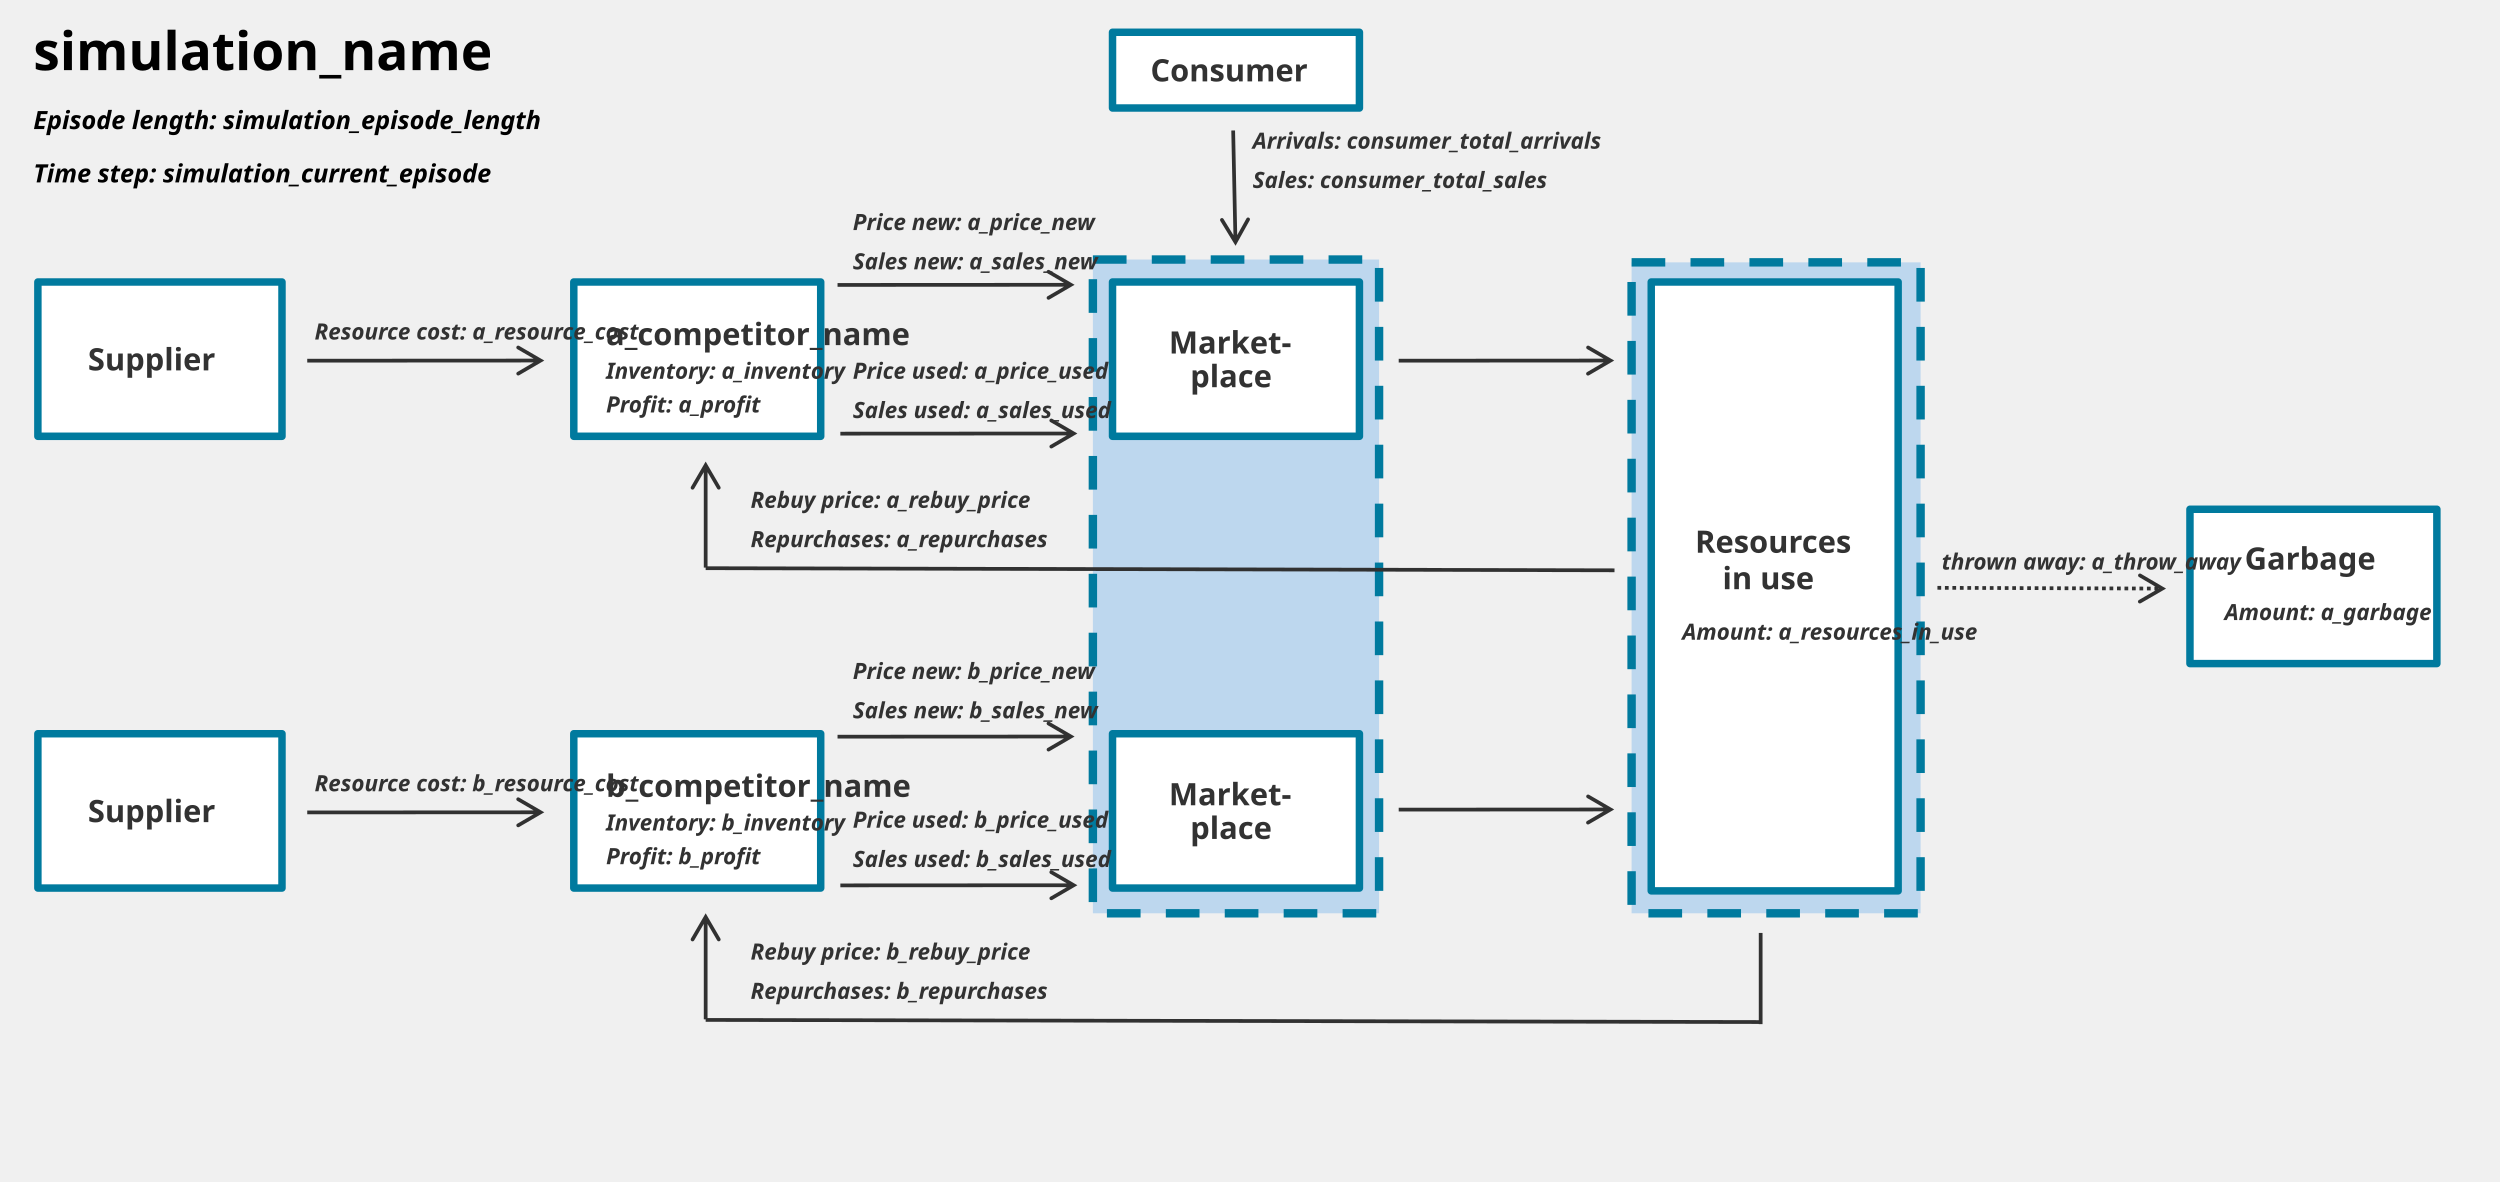
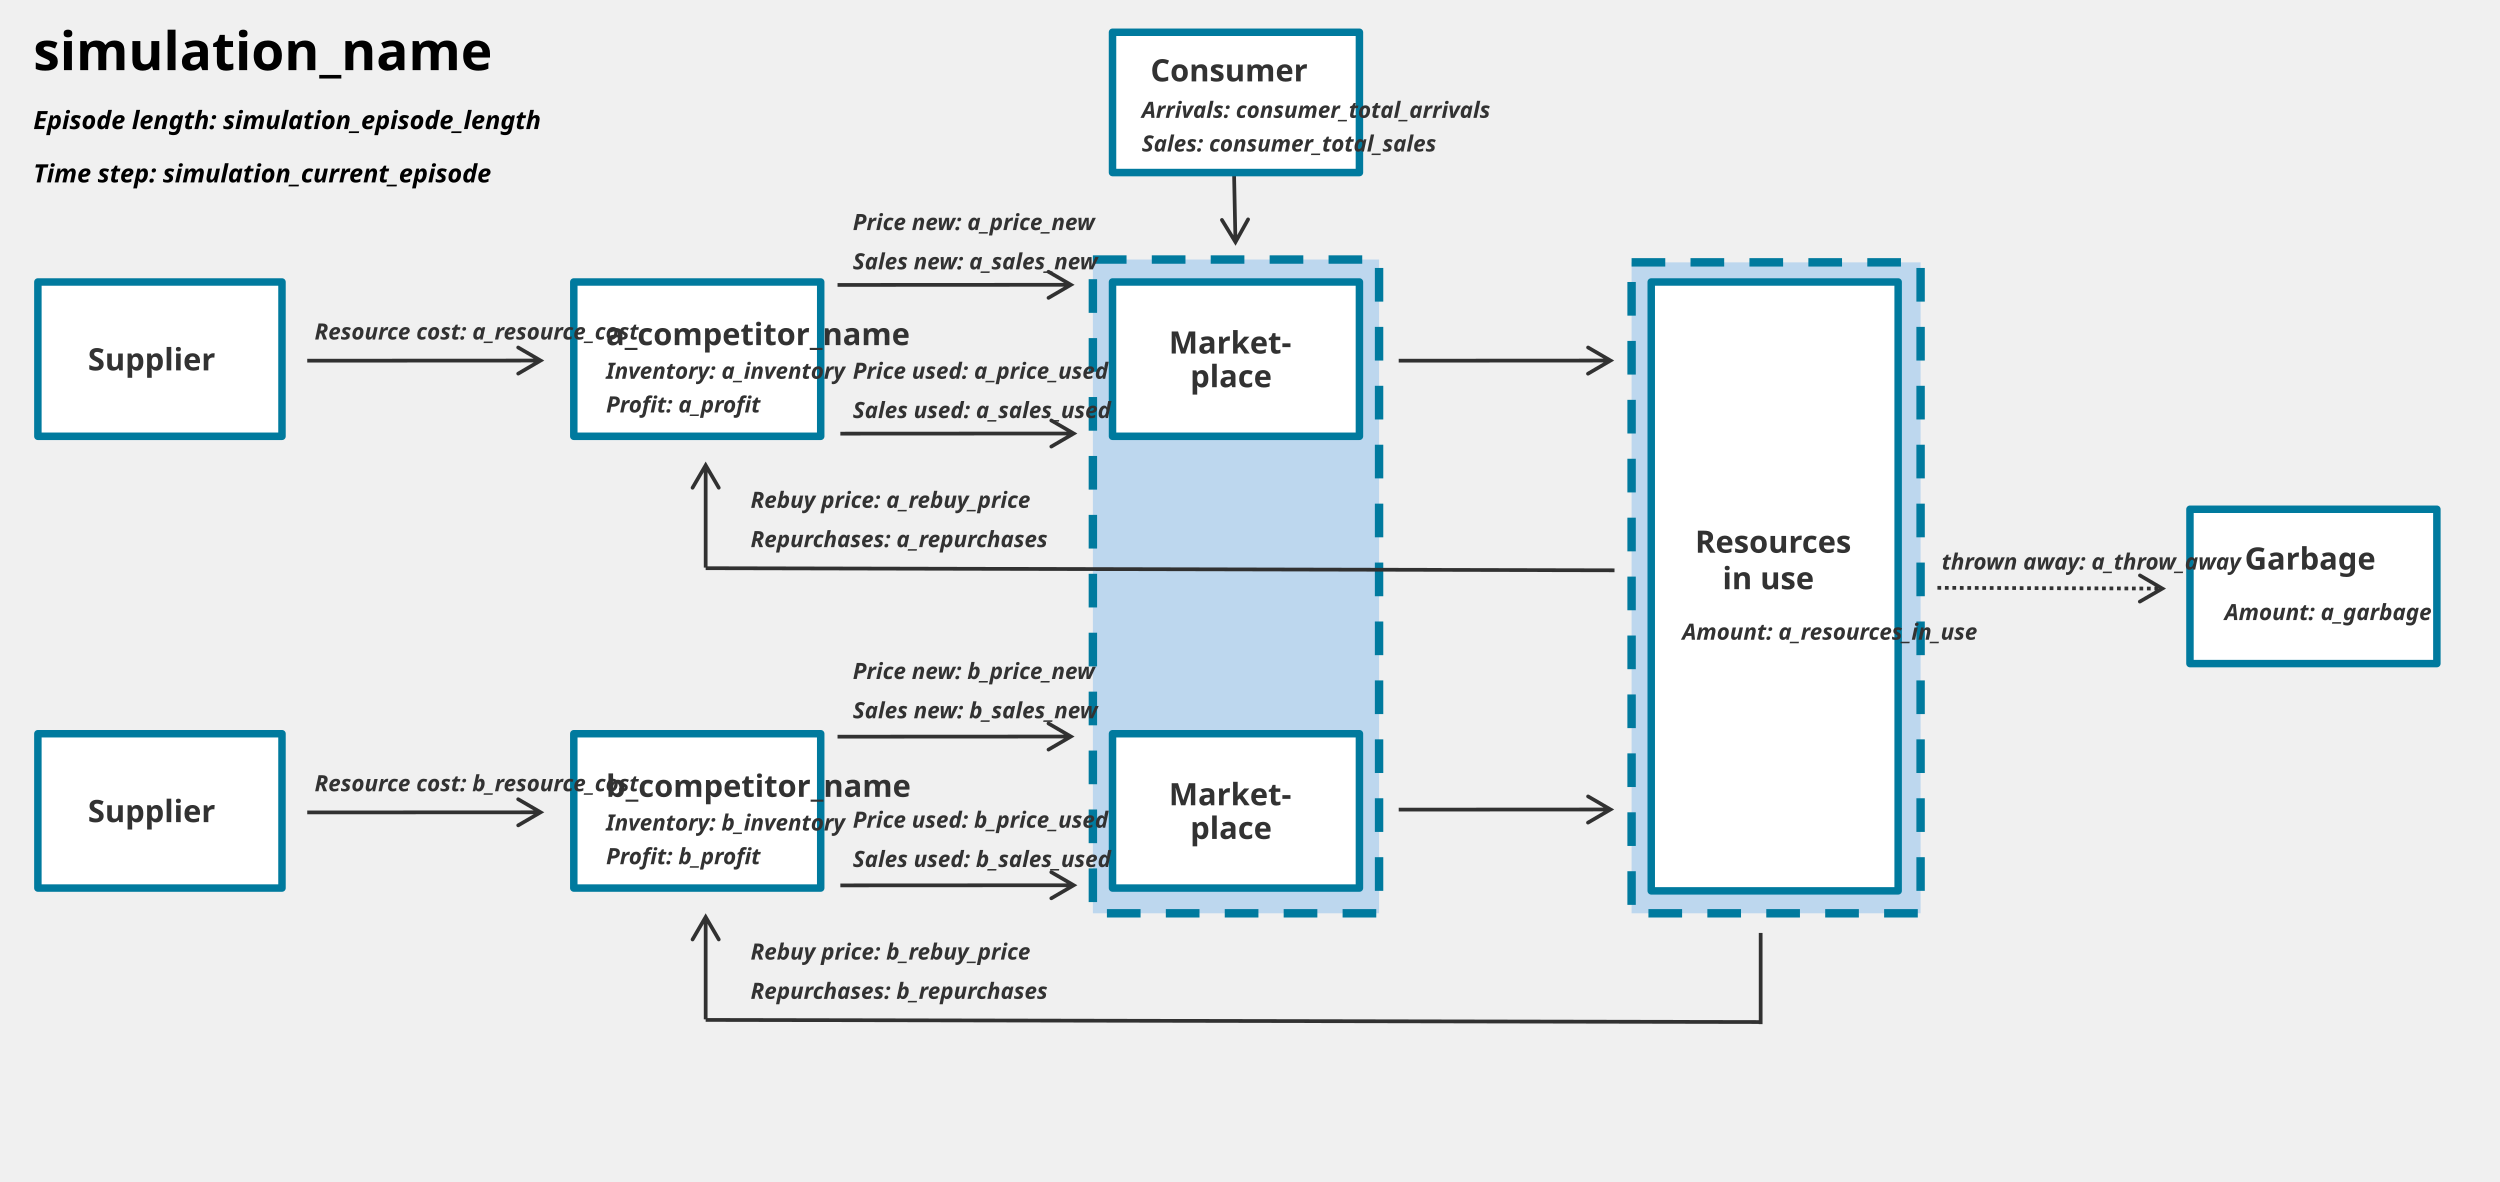
<svg xmlns="http://www.w3.org/2000/svg" width="891" height="421" overflow="hidden">
  <g transform="translate(-68 -72)">
    <path stroke="#007A9E" stroke-width="3" stroke-miterlimit="8" stroke-dasharray="12 9" fill="#BDD7EE" d="M649.5 165.5h103v232h-103zM457.5 164.5h102v233h-102z" />
    <path stroke="#007A9E" stroke-width="2.667" stroke-linejoin="round" stroke-miterlimit="10" fill="#FFF" d="M81.5 172.5h87v55h-87z" />
    <text fill="#323232" font-family="Verdana,Verdana_MSFontService,sans-serif" font-weight="700" font-size="11" transform="translate(99.324 204)">Supplier</text>
    <path stroke="#007A9E" stroke-width="2.667" stroke-linejoin="round" stroke-miterlimit="10" fill="#FFF" d="M272.5 172.5h88v55h-88z" />
    <text fill="#323232" font-family="Verdana,Verdana_MSFontService,sans-serif" font-weight="700" font-size="11" transform="translate(284 195)">a_competitor_name
			<tspan font-style="italic" font-size="8" x="0" y="12"> Inventory: a_inventory</tspan>
      <tspan font-style="italic" font-size="8" x="0" y="24"> Profit: a_profit</tspan>
    </text>
    <path stroke="#007A9E" stroke-width="2.667" stroke-linejoin="round" stroke-miterlimit="10" fill="#FFF" d="M848.5 253.5h88v55h-88z" />
    <text fill="#323232" font-family="Verdana,Verdana_MSFontService,sans-serif" font-weight="700" font-size="11" transform="translate(868 275)">Garbage
			<tspan font-style="italic" font-size="8" x="-7.167" y="18"> Amount: a_garbage</tspan>
    </text>
    <path stroke="#007A9E" stroke-width="2.667" stroke-linejoin="round" stroke-miterlimit="10" fill="#FFF" d="M656.5 172.5h88v217h-88z" />
    <text fill="#323232" font-family="Verdana,Verdana_MSFontService,sans-serif" font-weight="700" font-size="11" transform="translate(672.136 269)">Resources
			<tspan x="9.753" y="13">in use</tspan>
      <tspan font-style="italic" font-size="8" x="-4.58" y="31">Amount: a_resources_in_use</tspan>
    </text>
    <path stroke="#007A9E" stroke-width="2.667" stroke-linejoin="round" stroke-miterlimit="10" fill="#FFF" d="M464.5 172.5h88v55h-88z" />
    <text fill="#323232" font-family="Verdana,Verdana_MSFontService,sans-serif" font-weight="700" font-size="11" transform="translate(484.601 198)">Market-
			<tspan x="7.587" y="12">place</tspan>
    </text>
    <path d="M177.5 201.216l83.163-.049-.001-1.333-83.162.048zm75.501 4.531l8.984-5.247-8.99-5.238a.667.667 0 00-.671 1.152l8.003 4.662v-1.151l-7.998 4.671a.667.667 0 00.672 1.151z" fill="#313131" />
    <text fill="#323232" font-family="Verdana,Verdana_MSFontService,sans-serif" font-style="italic" font-weight="700" font-size="8" transform="translate(180.11 193)">Resource cost: a_resource_cost
		</text>
    <text fill="#323232" font-family="Verdana,Verdana_MSFontService,sans-serif" font-style="italic" font-weight="700" font-size="8" transform="translate(760 275)">thrown away: a_throw_away
		</text>
    <path d="M758.502 280.833l1.334.005-.005 1.333-1.333-.004zm2.667.009l1.333.005-.004 1.333-1.334-.004zm2.667.009l1.333.005-.005 1.333-1.333-.005zm2.666.009l1.334.004-.005 1.334-1.333-.005zm2.667.009l1.333.004-.004 1.334-1.334-.005zm2.667.009l1.333.004-.005 1.334-1.333-.005zm2.666.009l1.334.004-.005 1.333-1.333-.004zm2.667.009l1.333.004-.004 1.333-1.334-.004zm2.667.008l1.333.005-.005 1.333-1.333-.004zm2.666.009l1.333.005-.004 1.333-1.333-.004zm2.667.009l1.333.005-.004 1.333-1.334-.004zm2.666.009l1.334.005-.005 1.333-1.333-.005zm2.667.009l1.333.004-.004 1.334-1.333-.005zm2.667.009l1.333.004-.004 1.334-1.334-.005zm2.666.009l1.334.004-.005 1.334-1.333-.005zm2.667.009l1.333.004-.004 1.333-1.333-.004zm2.667.008l1.333.005-.004 1.333-1.334-.004zm2.666.009l1.334.005-.005 1.333-1.333-.004zm2.667.009l1.333.005-.004 1.333-1.333-.004zm2.667.009l1.333.005-.004 1.333-1.334-.005zm2.666.009l1.334.004-.005 1.334-1.333-.005zm2.667.009l1.333.004-.004 1.334-1.333-.005zm2.667.009l1.333.004-.004 1.334-1.334-.005zm2.666.009l1.334.004-.005 1.333-1.333-.004zm2.667.009l1.333.004-.004 1.333-1.334-.004zm2.667.008l1.333.005-.005 1.333-1.333-.004zm2.666.009l1.334.005-.005 1.333-1.333-.004zm2.667.009l1.333.005-.004 1.333-1.334-.004zm2.667.009l1.333.005-.005 1.333-1.333-.005zm2.666.009l1.334.004-.005 1.334-1.333-.005zm2.667.009h.157l-.004 1.334-.158-.001zm-7.491-4.601l8.969 5.272-9.004 5.213a.667.667 0 11-.668-1.154l8.015-4.64-.004 1.152-7.984-4.694a.666.666 0 11.676-1.149z" fill="#313131" />
    <path d="M643.411 275.258L319.5 274.5" stroke="#313131" stroke-width="1.333" stroke-linejoin="round" stroke-miterlimit="10" fill="none" />
    <path d="M320.167 274.3v-36.48h-1.334v36.48zm4.576-28.816l-5.243-8.987-5.242 8.987a.667.667 0 101.151.672l4.667-8h-1.152l4.667 8a.667.667 0 101.152-.672zM508.167 118.486l.819 39.778-1.333.028-.819-39.778zm5.236 32.022l-5.056 9.093-5.427-8.877a.667.667 0 011.138-.696l4.83 7.902-1.151.024 4.501-8.094a.666.666 0 111.165.648z" fill="#313131" />
-     <path stroke="#007A9E" stroke-width="2.667" stroke-linejoin="round" stroke-miterlimit="10" fill="#FFF" d="M464.5 83.5h88v27h-88z" />
+     <path stroke="#007A9E" stroke-width="2.667" stroke-linejoin="round" stroke-miterlimit="10" fill="#FFF" d="M464.5 83.5h88v50h-88z" />
    <text fill="#323232" font-family="Verdana,Verdana_MSFontService,sans-serif" font-weight="700" font-size="11" transform="translate(478.02 101)">Consumer</text>
    <path d="M366.5 174.216l83.163-.049-.001-1.333-83.162.048zm75.501 4.531l8.984-5.247-8.99-5.238a.667.667 0 00-.671 1.152l8.003 4.662v-1.151l-7.998 4.671a.667.667 0 00.672 1.151zM367.5 227.216l83.163-.049-.001-1.333-83.162.048zm75.501 4.531l8.984-5.247-8.99-5.238a.667.667 0 00-.671 1.152l8.003 4.662v-1.151l-7.998 4.671a.667.667 0 00.672 1.151zM566.5 201.216l75.48-.049v-1.333l-75.48.048zm67.82 4.532l8.983-5.248-8.99-5.237a.667.667 0 00-.672 1.152l8.004 4.661-.001-1.151-7.997 4.672a.667.667 0 10.672 1.15z" fill="#313131" />
    <text fill="#323232" font-family="Verdana,Verdana_MSFontService,sans-serif" font-style="italic" font-weight="700" font-size="8" transform="translate(371.931 207)">Price used: a_price_used
			<tspan x="0" y="14">Sales used: a_sales_used</tspan>
      <tspan x="0" y="-53">Price new: a_price_new</tspan>
      <tspan x="0" y="-39">Sales new: a_sales_new</tspan>
-       <tspan x="142.51" y="-82">Arrivals: consumer_total_arrivals</tspan>
-       <tspan x="142.51" y="-68">Sales: consumer_total_sales</tspan>
+       <tspan x="103" y="-93">Arrivals: consumer_total_arrivals</tspan>
+       <tspan x="103" y="-81">Sales: consumer_total_sales</tspan>
      <tspan x="-36.425" y="46">Rebuy price: a_rebuy_price</tspan>
      <tspan x="-36.425" y="60">Repurchases: a_repurchases</tspan>
      <tspan fill="#000" font-style="normal" font-size="19" x="-292.061" y="-110">simulation_name</tspan>
      <tspan fill="#000" font-size="9" x="-292.061" y="-89">Episode length: simulation_episode_length</tspan>
      <tspan fill="#000" font-size="9" x="-292.061" y="-70">Time step: simulation_current_episode</tspan>
    </text>
    <path stroke="#007A9E" stroke-width="2.667" stroke-linejoin="round" stroke-miterlimit="10" fill="#FFF" d="M81.5 333.5h87v55h-87z" />
    <text fill="#323232" font-family="Verdana,Verdana_MSFontService,sans-serif" font-weight="700" font-size="11" transform="translate(99.324 365)">Supplier</text>
    <path stroke="#007A9E" stroke-width="2.667" stroke-linejoin="round" stroke-miterlimit="10" fill="#FFF" d="M272.5 333.5h88v55h-88z" />
    <text fill="#323232" font-family="Verdana,Verdana_MSFontService,sans-serif" font-weight="700" font-size="11" transform="translate(284 356)">b_competitor_name
			<tspan font-style="italic" font-size="8" x="0" y="12">Inventory: b_inventory</tspan>
      <tspan font-style="italic" font-size="8" x="0" y="24">Profit: b_profit</tspan>
    </text>
    <path stroke="#007A9E" stroke-width="2.667" stroke-linejoin="round" stroke-miterlimit="10" fill="#FFF" d="M464.5 333.5h88v55h-88z" />
    <text fill="#323232" font-family="Verdana,Verdana_MSFontService,sans-serif" font-weight="700" font-size="11" transform="translate(484.601 359)">Market-
			<tspan x="7.587" y="12">place</tspan>
    </text>
    <path d="M177.5 362.216l83.163-.049-.001-1.333-83.162.048zm75.501 4.531l8.984-5.247-8.99-5.238a.667.667 0 00-.671 1.152l8.003 4.662v-1.151l-7.998 4.671a.667.667 0 00.672 1.151z" fill="#313131" />
    <text fill="#323232" font-family="Verdana,Verdana_MSFontService,sans-serif" font-style="italic" font-weight="700" font-size="8" transform="translate(180.11 354)">Resource cost: b_resource_cost
		</text>
    <path d="M695.5 404.5v32.497M695.411 436.258L319.5 435.5" stroke="#313131" stroke-width="1.333" stroke-linejoin="round" stroke-miterlimit="10" fill="none" />
    <path d="M320.167 435.3v-36.48h-1.334v36.48zm4.576-28.816l-5.243-8.987-5.242 8.987a.667.667 0 101.151.672l4.667-8h-1.152l4.667 8a.667.667 0 101.152-.672zM366.5 335.216l83.163-.049-.001-1.333-83.162.048zm75.501 4.531l8.984-5.247-8.99-5.238a.667.667 0 00-.671 1.152l8.003 4.662v-1.151l-7.998 4.671a.667.667 0 00.672 1.151zM367.5 388.216l83.163-.049-.001-1.333-83.162.048zm75.501 4.531l8.984-5.247-8.99-5.238a.667.667 0 00-.671 1.152l8.003 4.662v-1.151l-7.998 4.671a.667.667 0 00.672 1.151zM566.5 361.216l75.48-.049v-1.333l-75.48.048zm67.82 4.532l8.983-5.248-8.99-5.237a.667.667 0 00-.672 1.152l8.004 4.661-.001-1.151-7.997 4.672a.667.667 0 10.672 1.15z" fill="#313131" />
    <text fill="#323232" font-family="Verdana,Verdana_MSFontService,sans-serif" font-style="italic" font-weight="700" font-size="8" transform="translate(371.931 367)">Price used: b_price_used
			<tspan x="0" y="14">Sales used: b_sales_used</tspan>
      <tspan x="0" y="-53">Price new: b_price_new</tspan>
      <tspan x="0" y="-39">Sales new: b_sales_new</tspan>
      <tspan x="-36.425" y="47">Rebuy price: b_rebuy_price</tspan>
      <tspan x="-36.425" y="61">Repurchases: b_repurchases</tspan>
    </text>
  </g>
</svg>
